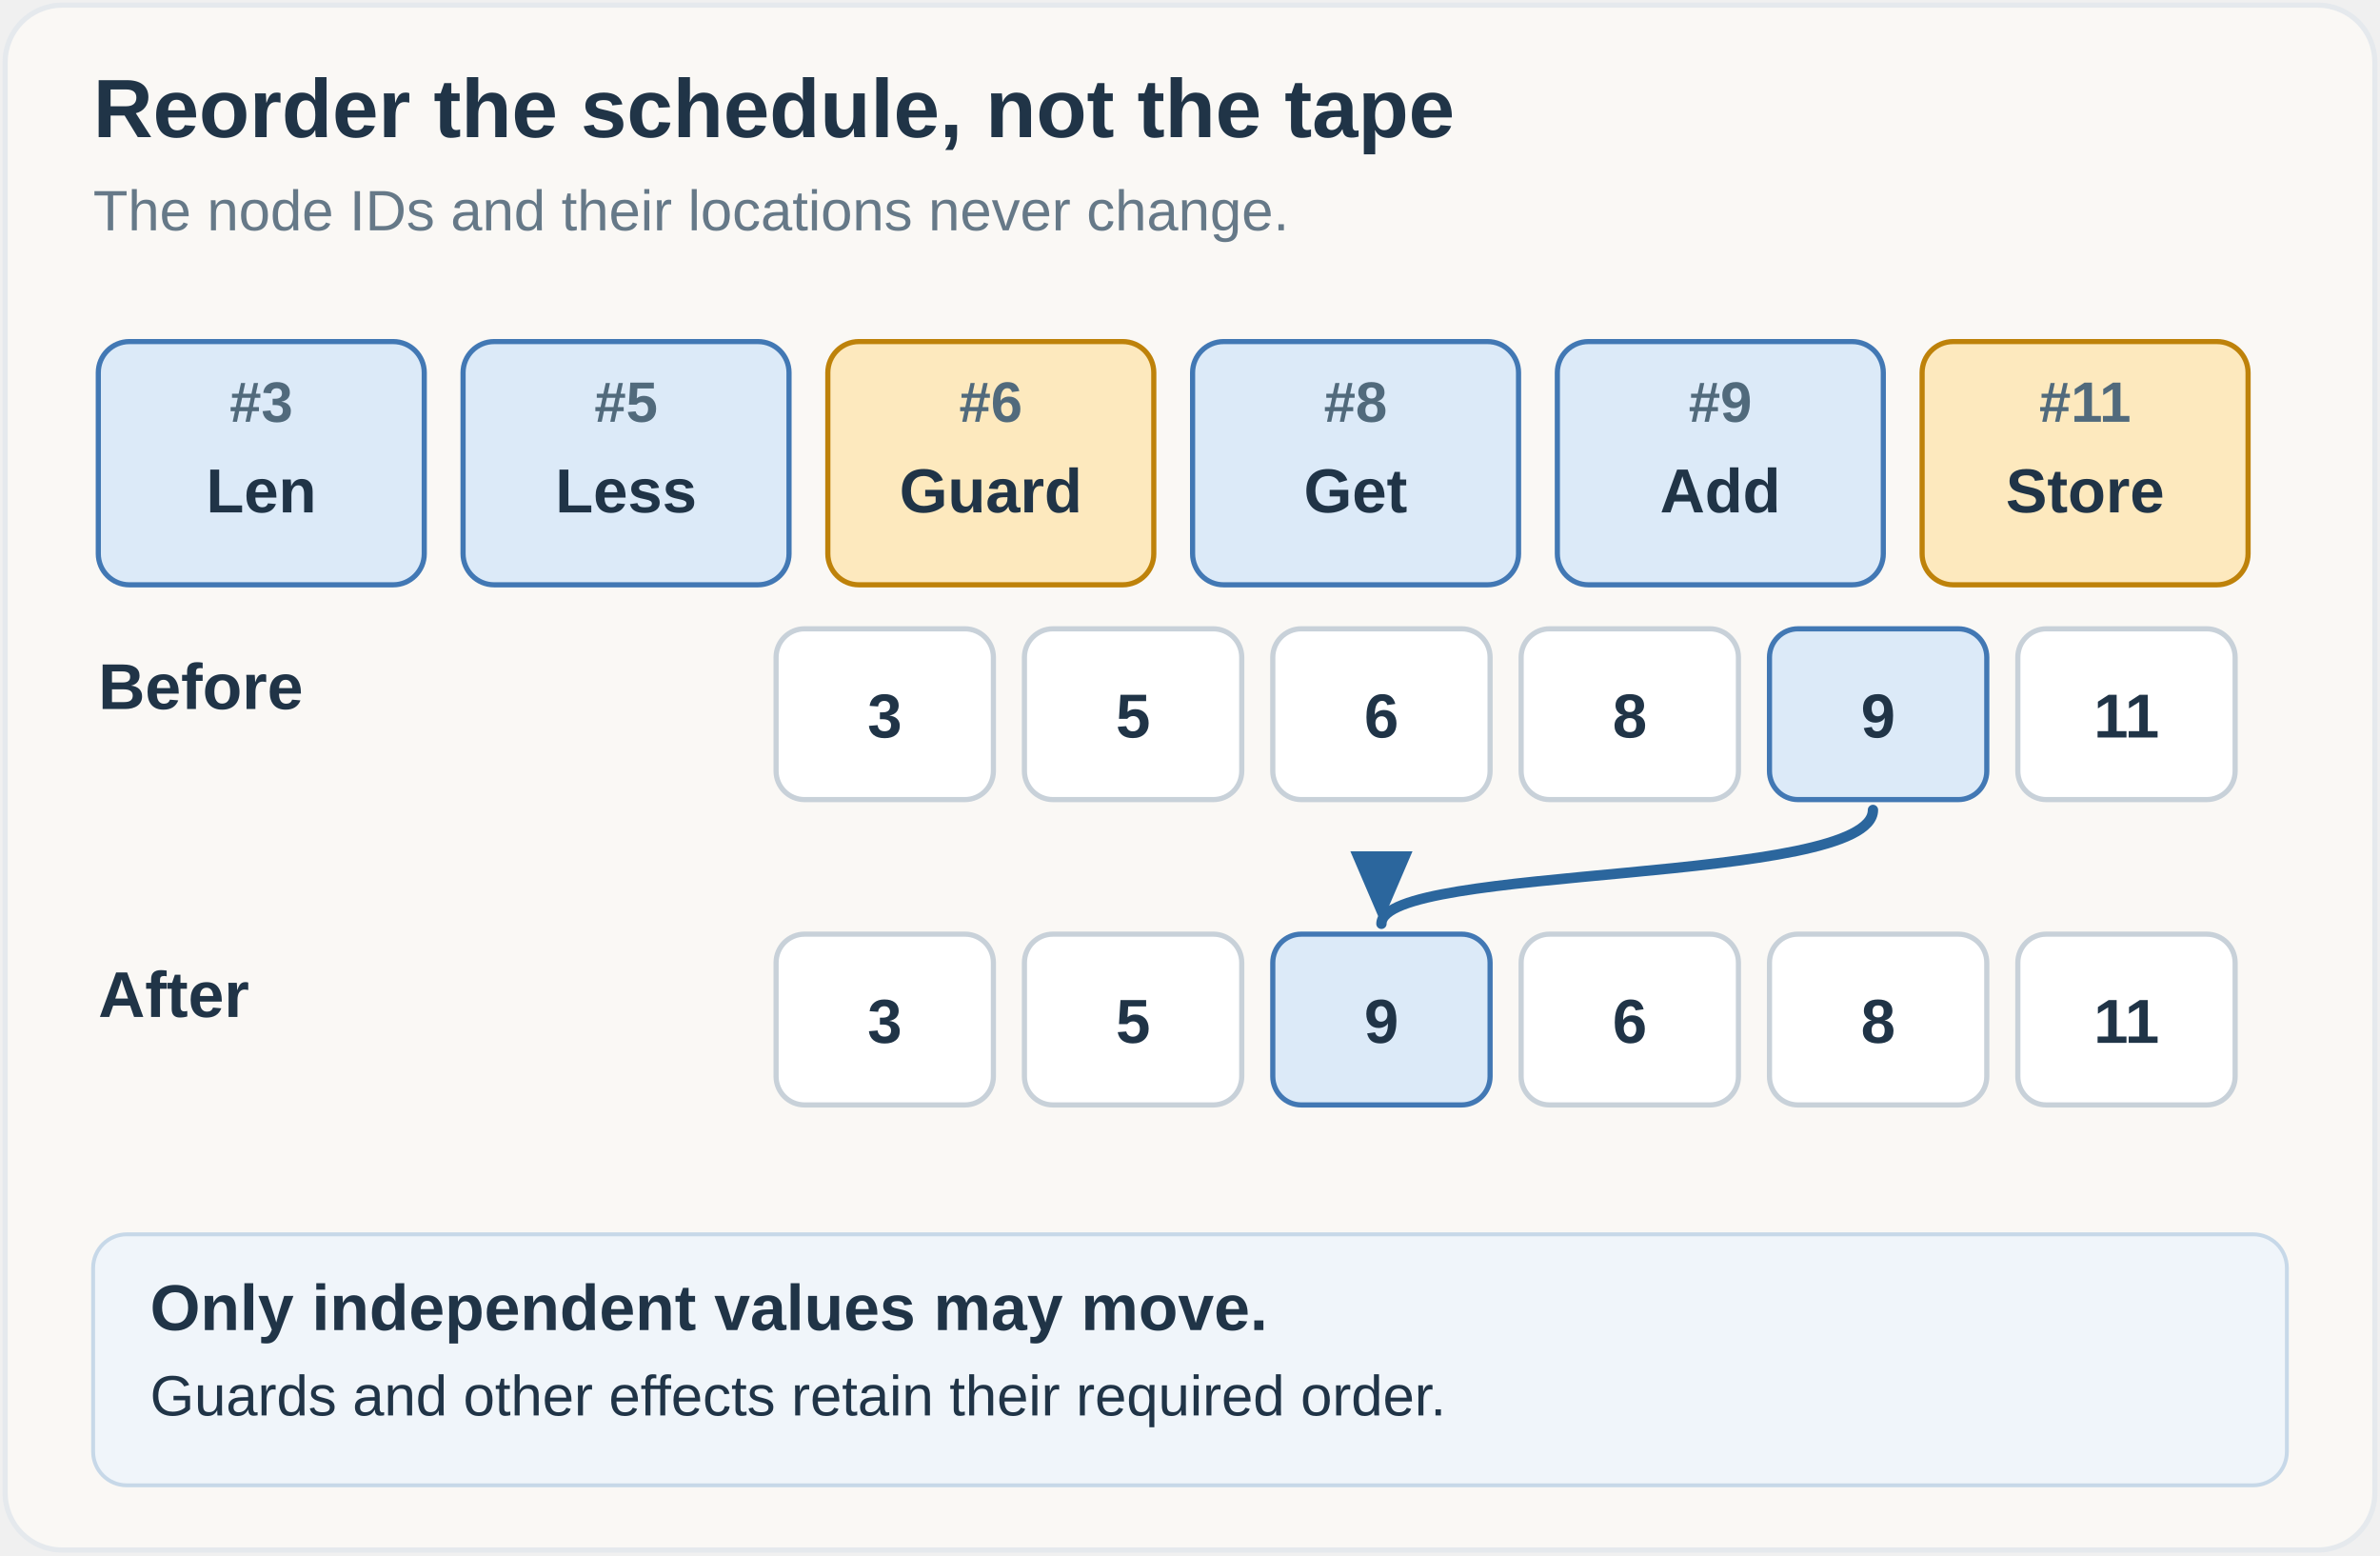
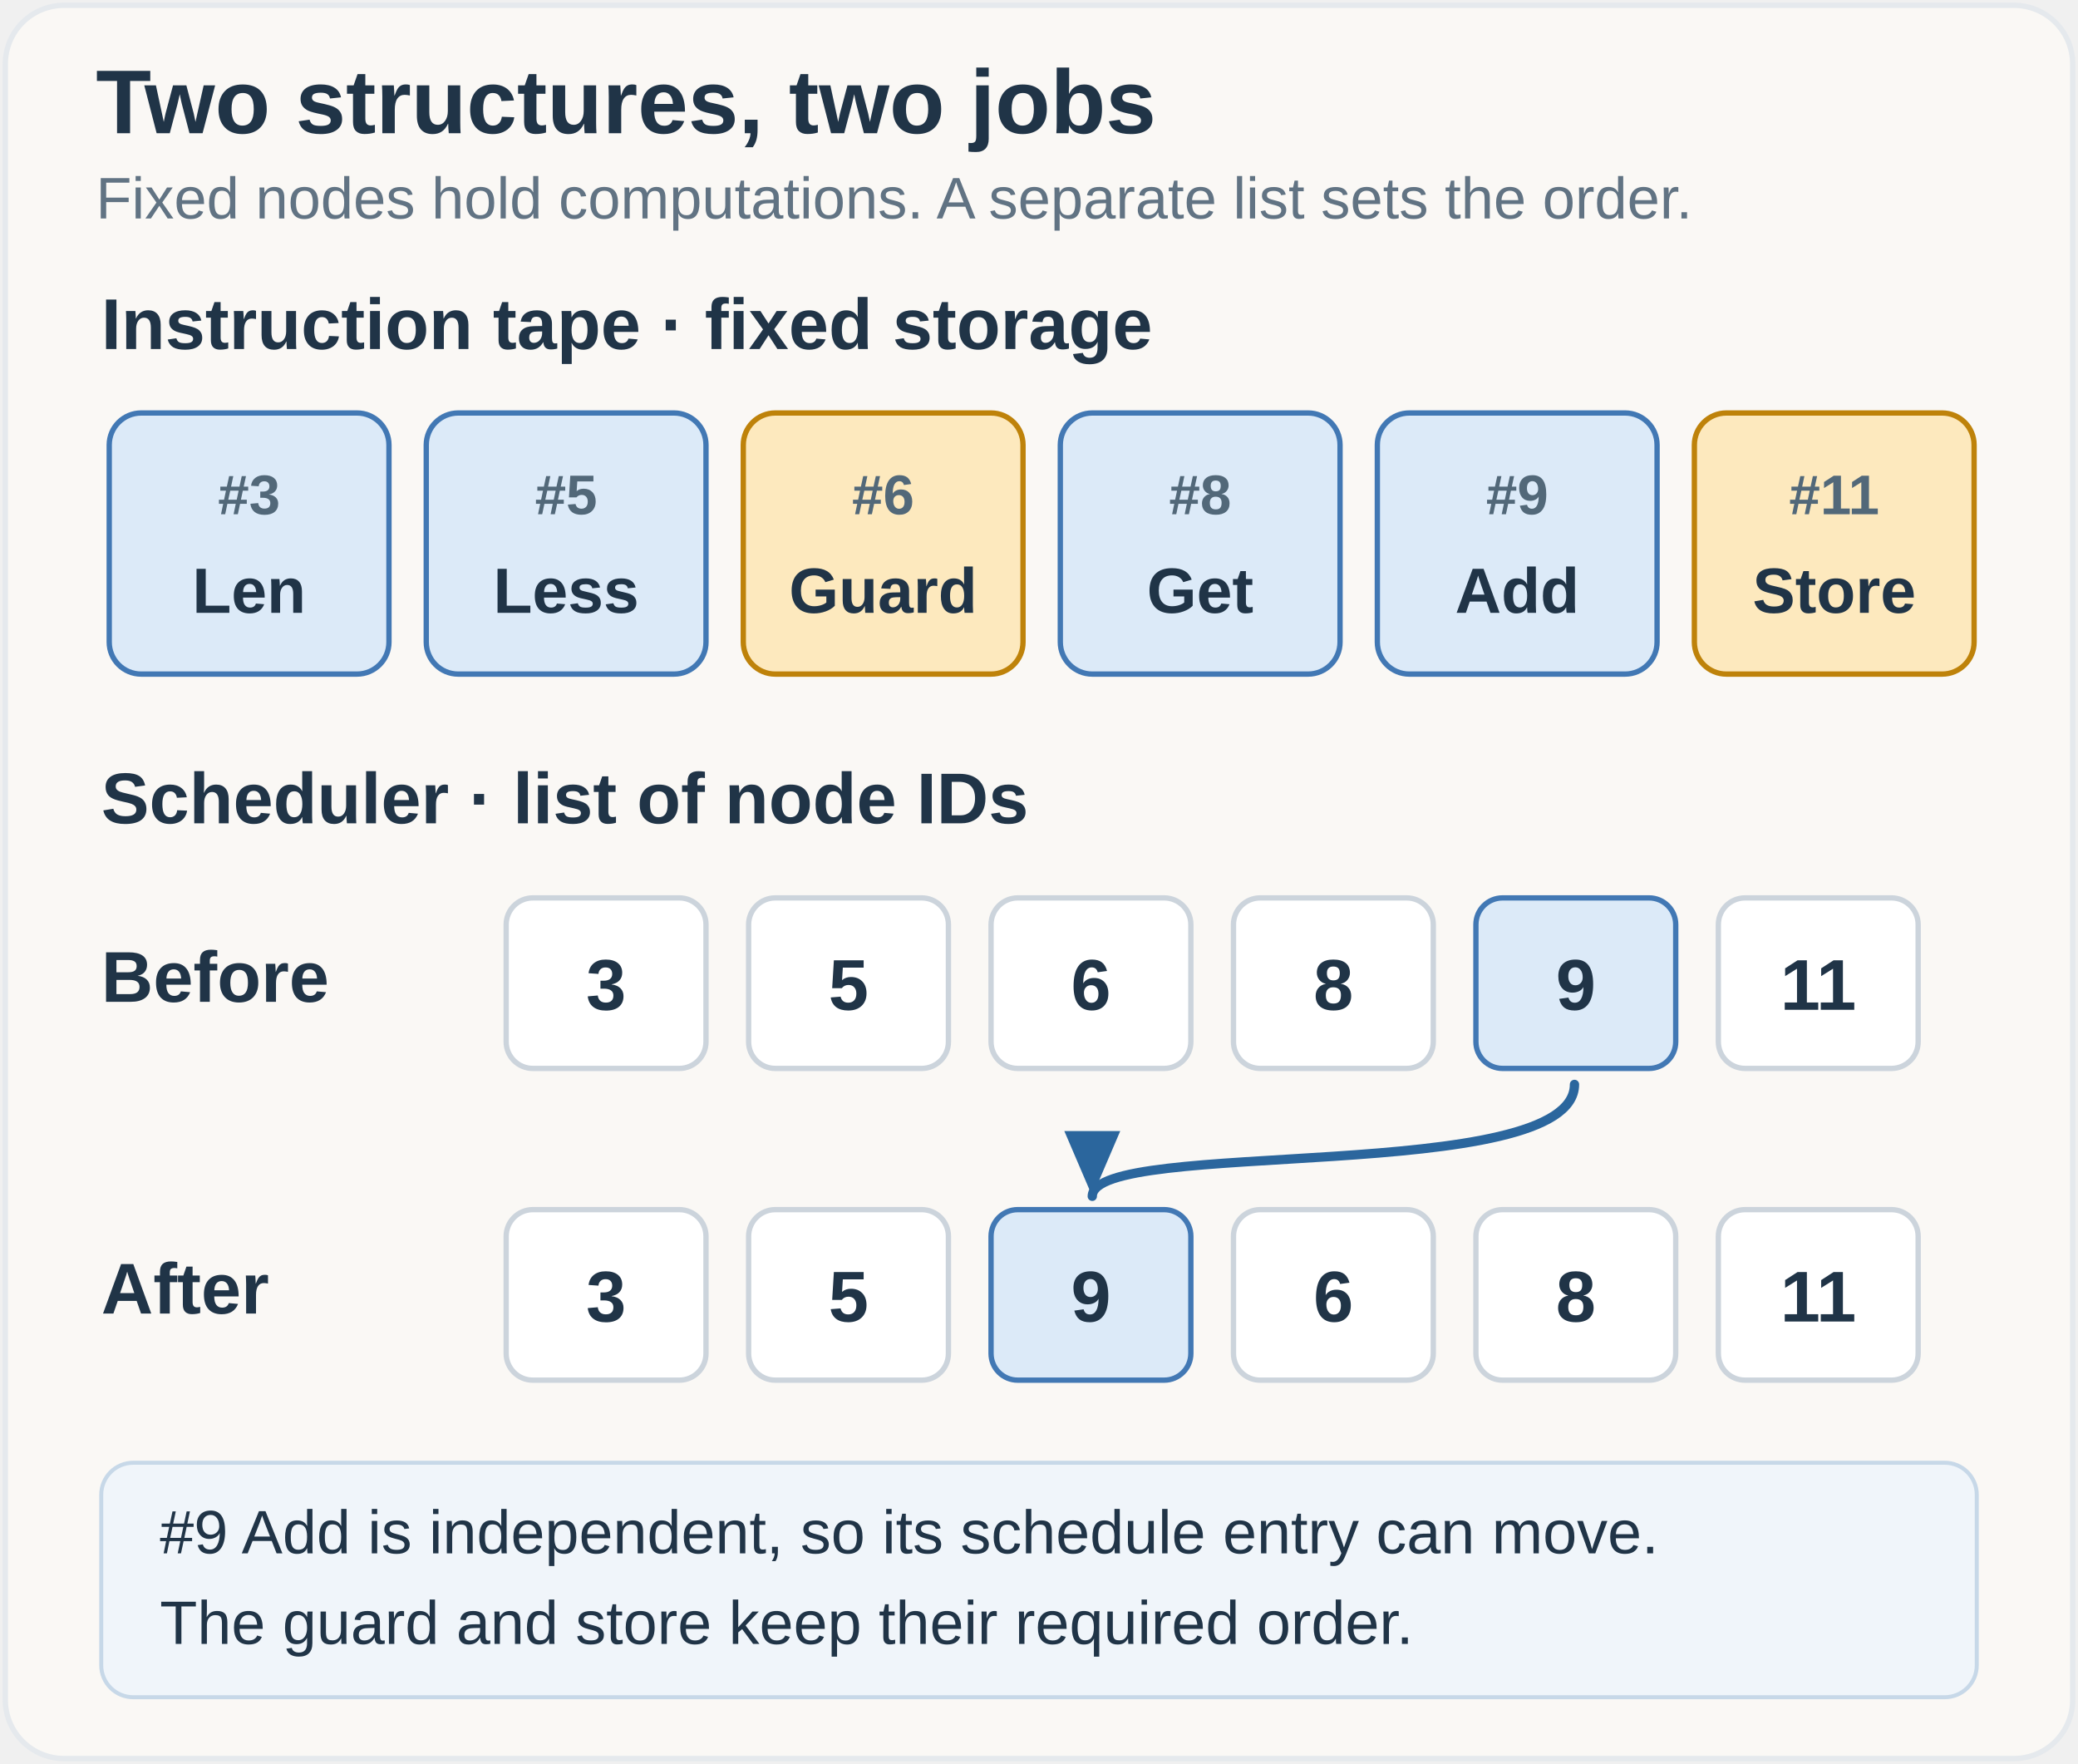
- <svg xmlns="http://www.w3.org/2000/svg" width="920" height="601" viewBox="0 0 920 601" role="img" aria-labelledby="title desc">
+ <svg xmlns="http://www.w3.org/2000/svg" width="780" height="662" viewBox="0 0 780 662" role="img" aria-labelledby="title desc">
  <defs>
    <marker id="arr" markerWidth="10" markerHeight="10" refX="7" refY="3" orient="auto">
      <path d="M0 0 L7 3 L0 6 Z" fill="#2B669D" />
    </marker>
  </defs>
  <style>
text{font-family:"Segoe UI",Arial,sans-serif;fill:#203447}
- .title{font-size:32px;font-weight:700}
- .subtitle{font-size:22px;fill:#667988}
- .section{font-size:25px;font-weight:700}
- .nodeText{font-size:24px;font-weight:700}
- .nodeMuted{font-size:23px;font-weight:600;fill:#7B8791}
- .num{font-size:22px;font-weight:700;fill:#516A7C}
- .body{font-size:22px}
- .note{font-size:21px;fill:#667988}
- .strong{font-size:25px;font-weight:700;fill:#2B669D}
+ .title{font-size:34px;font-weight:700}
+ .subtitle{font-size:22px;fill:#617383}
+ .section{font-size:27px;font-weight:700}
+ .nodeName{font-size:24px;font-weight:700}
+ .nodeID{font-size:21px;font-weight:700;fill:#526879}
+ .num{font-size:27px;font-weight:700}
+ .body{font-size:23px}
+ .note{font-size:22px;fill:#617383}
</style>
-   <rect x="2" y="2" width="916" height="597" rx="22" fill="#FAF8F5" stroke="#E5E9ED" stroke-width="2" />
-   <text x="36" y="53" class="title" text-anchor="start">Reorder the schedule, not the tape</text>
-   <text x="36" y="89" class="subtitle" text-anchor="start">The node IDs and their locations never change.</text>
-   <rect x="38" y="132" width="126" height="94" rx="12" fill="#DCEAF8" stroke="#4278B4" stroke-width="2" />
-   <text x="101" y="163" class="num" text-anchor="middle">#3</text>
-   <text x="101" y="198" class="nodeText" text-anchor="middle">Len</text>
-   <rect x="179" y="132" width="126" height="94" rx="12" fill="#DCEAF8" stroke="#4278B4" stroke-width="2" />
-   <text x="242" y="163" class="num" text-anchor="middle">#5</text>
-   <text x="242" y="198" class="nodeText" text-anchor="middle">Less</text>
-   <rect x="320" y="132" width="126" height="94" rx="12" fill="#FDE9BE" stroke="#BE820A" stroke-width="2" />
-   <text x="383" y="163" class="num" text-anchor="middle">#6</text>
-   <text x="383" y="198" class="nodeText" text-anchor="middle">Guard</text>
-   <rect x="461" y="132" width="126" height="94" rx="12" fill="#DCEAF8" stroke="#4278B4" stroke-width="2" />
-   <text x="524" y="163" class="num" text-anchor="middle">#8</text>
-   <text x="524" y="198" class="nodeText" text-anchor="middle">Get</text>
-   <rect x="602" y="132" width="126" height="94" rx="12" fill="#DCEAF8" stroke="#4278B4" stroke-width="2" />
-   <text x="665" y="163" class="num" text-anchor="middle">#9</text>
-   <text x="665" y="198" class="nodeText" text-anchor="middle">Add</text>
-   <rect x="743" y="132" width="126" height="94" rx="12" fill="#FDE9BE" stroke="#BE820A" stroke-width="2" />
-   <text x="806" y="163" class="num" text-anchor="middle">#11</text>
-   <text x="806" y="198" class="nodeText" text-anchor="middle">Store</text>
-   <text x="38" y="274" class="section" text-anchor="start">Before</text>
-   <text x="38" y="393" class="section" text-anchor="start">After</text>
-   <rect x="300" y="243" width="84" height="66" rx="11" fill="#FFFFFF" stroke="#C8D1D9" stroke-width="2" />
-   <text x="342" y="285" class="nodeText" text-anchor="middle">3</text>
-   <rect x="396" y="243" width="84" height="66" rx="11" fill="#FFFFFF" stroke="#C8D1D9" stroke-width="2" />
-   <text x="438" y="285" class="nodeText" text-anchor="middle">5</text>
-   <rect x="492" y="243" width="84" height="66" rx="11" fill="#FFFFFF" stroke="#C8D1D9" stroke-width="2" />
-   <text x="534" y="285" class="nodeText" text-anchor="middle">6</text>
-   <rect x="588" y="243" width="84" height="66" rx="11" fill="#FFFFFF" stroke="#C8D1D9" stroke-width="2" />
-   <text x="630" y="285" class="nodeText" text-anchor="middle">8</text>
-   <rect x="684" y="243" width="84" height="66" rx="11" fill="#DCEAF8" stroke="#4278B4" stroke-width="2" />
-   <text x="726" y="285" class="nodeText" text-anchor="middle">9</text>
-   <rect x="780" y="243" width="84" height="66" rx="11" fill="#FFFFFF" stroke="#C8D1D9" stroke-width="2" />
-   <text x="822" y="285" class="nodeText" text-anchor="middle">11</text>
-   <rect x="300" y="361" width="84" height="66" rx="11" fill="#FFFFFF" stroke="#C8D1D9" stroke-width="2" />
-   <text x="342" y="403" class="nodeText" text-anchor="middle">3</text>
-   <rect x="396" y="361" width="84" height="66" rx="11" fill="#FFFFFF" stroke="#C8D1D9" stroke-width="2" />
-   <text x="438" y="403" class="nodeText" text-anchor="middle">5</text>
-   <rect x="492" y="361" width="84" height="66" rx="11" fill="#DCEAF8" stroke="#4278B4" stroke-width="2" />
-   <text x="534" y="403" class="nodeText" text-anchor="middle">9</text>
-   <rect x="588" y="361" width="84" height="66" rx="11" fill="#FFFFFF" stroke="#C8D1D9" stroke-width="2" />
-   <text x="630" y="403" class="nodeText" text-anchor="middle">6</text>
-   <rect x="684" y="361" width="84" height="66" rx="11" fill="#FFFFFF" stroke="#C8D1D9" stroke-width="2" />
-   <text x="726" y="403" class="nodeText" text-anchor="middle">8</text>
-   <rect x="780" y="361" width="84" height="66" rx="11" fill="#FFFFFF" stroke="#C8D1D9" stroke-width="2" />
-   <text x="822" y="403" class="nodeText" text-anchor="middle">11</text>
-   <path d="M 724 313 C 724 342, 534 334, 534 357" fill="none" stroke="#2B669D" stroke-width="4" stroke-linecap="round" marker-end="url(#arr)" />
-   <rect x="36" y="477" width="848" height="97" rx="13" fill="#F0F5FA" stroke="#C7D8E8" stroke-width="1.5" />
-   <text x="58" y="514" class="section" text-anchor="start">Only independent values may move.</text>
-   <text x="58" y="547" class="body" text-anchor="start">Guards and other effects retain their required order.</text>
+   <rect x="2" y="2" width="776" height="658" rx="22" fill="#FAF8F5" stroke="#E5E9ED" stroke-width="2" />
+   <text x="36" y="50" class="title" text-anchor="start">Two structures, two jobs</text>
+   <text x="36" y="82" class="subtitle" text-anchor="start">Fixed nodes hold computations. A separate list sets the order.</text>
+   <text x="38" y="131" class="section" text-anchor="start">Instruction tape · fixed storage</text>
+   <rect x="41" y="155" width="105" height="98" rx="12" fill="#DCEAF8" stroke="#4278B4" stroke-width="2" />
+   <text x="93.5" y="193" class="nodeID" text-anchor="middle">#3</text>
+   <text x="93.5" y="230" class="nodeName" text-anchor="middle">Len</text>
+   <rect x="160" y="155" width="105" height="98" rx="12" fill="#DCEAF8" stroke="#4278B4" stroke-width="2" />
+   <text x="212.5" y="193" class="nodeID" text-anchor="middle">#5</text>
+   <text x="212.5" y="230" class="nodeName" text-anchor="middle">Less</text>
+   <rect x="279" y="155" width="105" height="98" rx="12" fill="#FDE9BE" stroke="#BE820A" stroke-width="2" />
+   <text x="331.5" y="193" class="nodeID" text-anchor="middle">#6</text>
+   <text x="331.5" y="230" class="nodeName" text-anchor="middle">Guard</text>
+   <rect x="398" y="155" width="105" height="98" rx="12" fill="#DCEAF8" stroke="#4278B4" stroke-width="2" />
+   <text x="450.5" y="193" class="nodeID" text-anchor="middle">#8</text>
+   <text x="450.5" y="230" class="nodeName" text-anchor="middle">Get</text>
+   <rect x="517" y="155" width="105" height="98" rx="12" fill="#DCEAF8" stroke="#4278B4" stroke-width="2" />
+   <text x="569.5" y="193" class="nodeID" text-anchor="middle">#9</text>
+   <text x="569.5" y="230" class="nodeName" text-anchor="middle">Add</text>
+   <rect x="636" y="155" width="105" height="98" rx="12" fill="#FDE9BE" stroke="#BE820A" stroke-width="2" />
+   <text x="688.5" y="193" class="nodeID" text-anchor="middle">#11</text>
+   <text x="688.5" y="230" class="nodeName" text-anchor="middle">Store</text>
+   <text x="38" y="309" class="section" text-anchor="start">Scheduler · list of node IDs</text>
+   <text x="38" y="376" class="section" text-anchor="start">Before</text>
+   <text x="38" y="493" class="section" text-anchor="start">After</text>
+   <rect x="190" y="337" width="75" height="64" rx="10" fill="#FFFFFF" stroke="#CCD4DC" stroke-width="2" />
+   <text x="227.5" y="379" class="num" text-anchor="middle">3</text>
+   <rect x="281" y="337" width="75" height="64" rx="10" fill="#FFFFFF" stroke="#CCD4DC" stroke-width="2" />
+   <text x="318.5" y="379" class="num" text-anchor="middle">5</text>
+   <rect x="372" y="337" width="75" height="64" rx="10" fill="#FFFFFF" stroke="#CCD4DC" stroke-width="2" />
+   <text x="409.5" y="379" class="num" text-anchor="middle">6</text>
+   <rect x="463" y="337" width="75" height="64" rx="10" fill="#FFFFFF" stroke="#CCD4DC" stroke-width="2" />
+   <text x="500.5" y="379" class="num" text-anchor="middle">8</text>
+   <rect x="554" y="337" width="75" height="64" rx="10" fill="#DCEAF8" stroke="#4278B4" stroke-width="2" />
+   <text x="591.5" y="379" class="num" text-anchor="middle">9</text>
+   <rect x="645" y="337" width="75" height="64" rx="10" fill="#FFFFFF" stroke="#CCD4DC" stroke-width="2" />
+   <text x="682.5" y="379" class="num" text-anchor="middle">11</text>
+   <rect x="190" y="454" width="75" height="64" rx="10" fill="#FFFFFF" stroke="#CCD4DC" stroke-width="2" />
+   <text x="227.5" y="496" class="num" text-anchor="middle">3</text>
+   <rect x="281" y="454" width="75" height="64" rx="10" fill="#FFFFFF" stroke="#CCD4DC" stroke-width="2" />
+   <text x="318.5" y="496" class="num" text-anchor="middle">5</text>
+   <rect x="372" y="454" width="75" height="64" rx="10" fill="#DCEAF8" stroke="#4278B4" stroke-width="2" />
+   <text x="409.5" y="496" class="num" text-anchor="middle">9</text>
+   <rect x="463" y="454" width="75" height="64" rx="10" fill="#FFFFFF" stroke="#CCD4DC" stroke-width="2" />
+   <text x="500.5" y="496" class="num" text-anchor="middle">6</text>
+   <rect x="554" y="454" width="75" height="64" rx="10" fill="#FFFFFF" stroke="#CCD4DC" stroke-width="2" />
+   <text x="591.5" y="496" class="num" text-anchor="middle">8</text>
+   <rect x="645" y="454" width="75" height="64" rx="10" fill="#FFFFFF" stroke="#CCD4DC" stroke-width="2" />
+   <text x="682.5" y="496" class="num" text-anchor="middle">11</text>
+   <path d="M 591 407 C 591 445 410 427 410 449" fill="none" stroke="#2B669D" stroke-width="3.5" stroke-linecap="round" marker-end="url(#arr)" />
+   <rect x="38" y="549" width="704" height="88" rx="12" fill="#F0F5FA" stroke="#C7D8E8" stroke-width="1.5" />
+   <text x="60" y="583" class="body" text-anchor="start">#9 Add is independent, so its schedule entry can move.</text>
+   <text x="60" y="617" class="body" text-anchor="start">The guard and store keep their required order.</text>
</svg>
